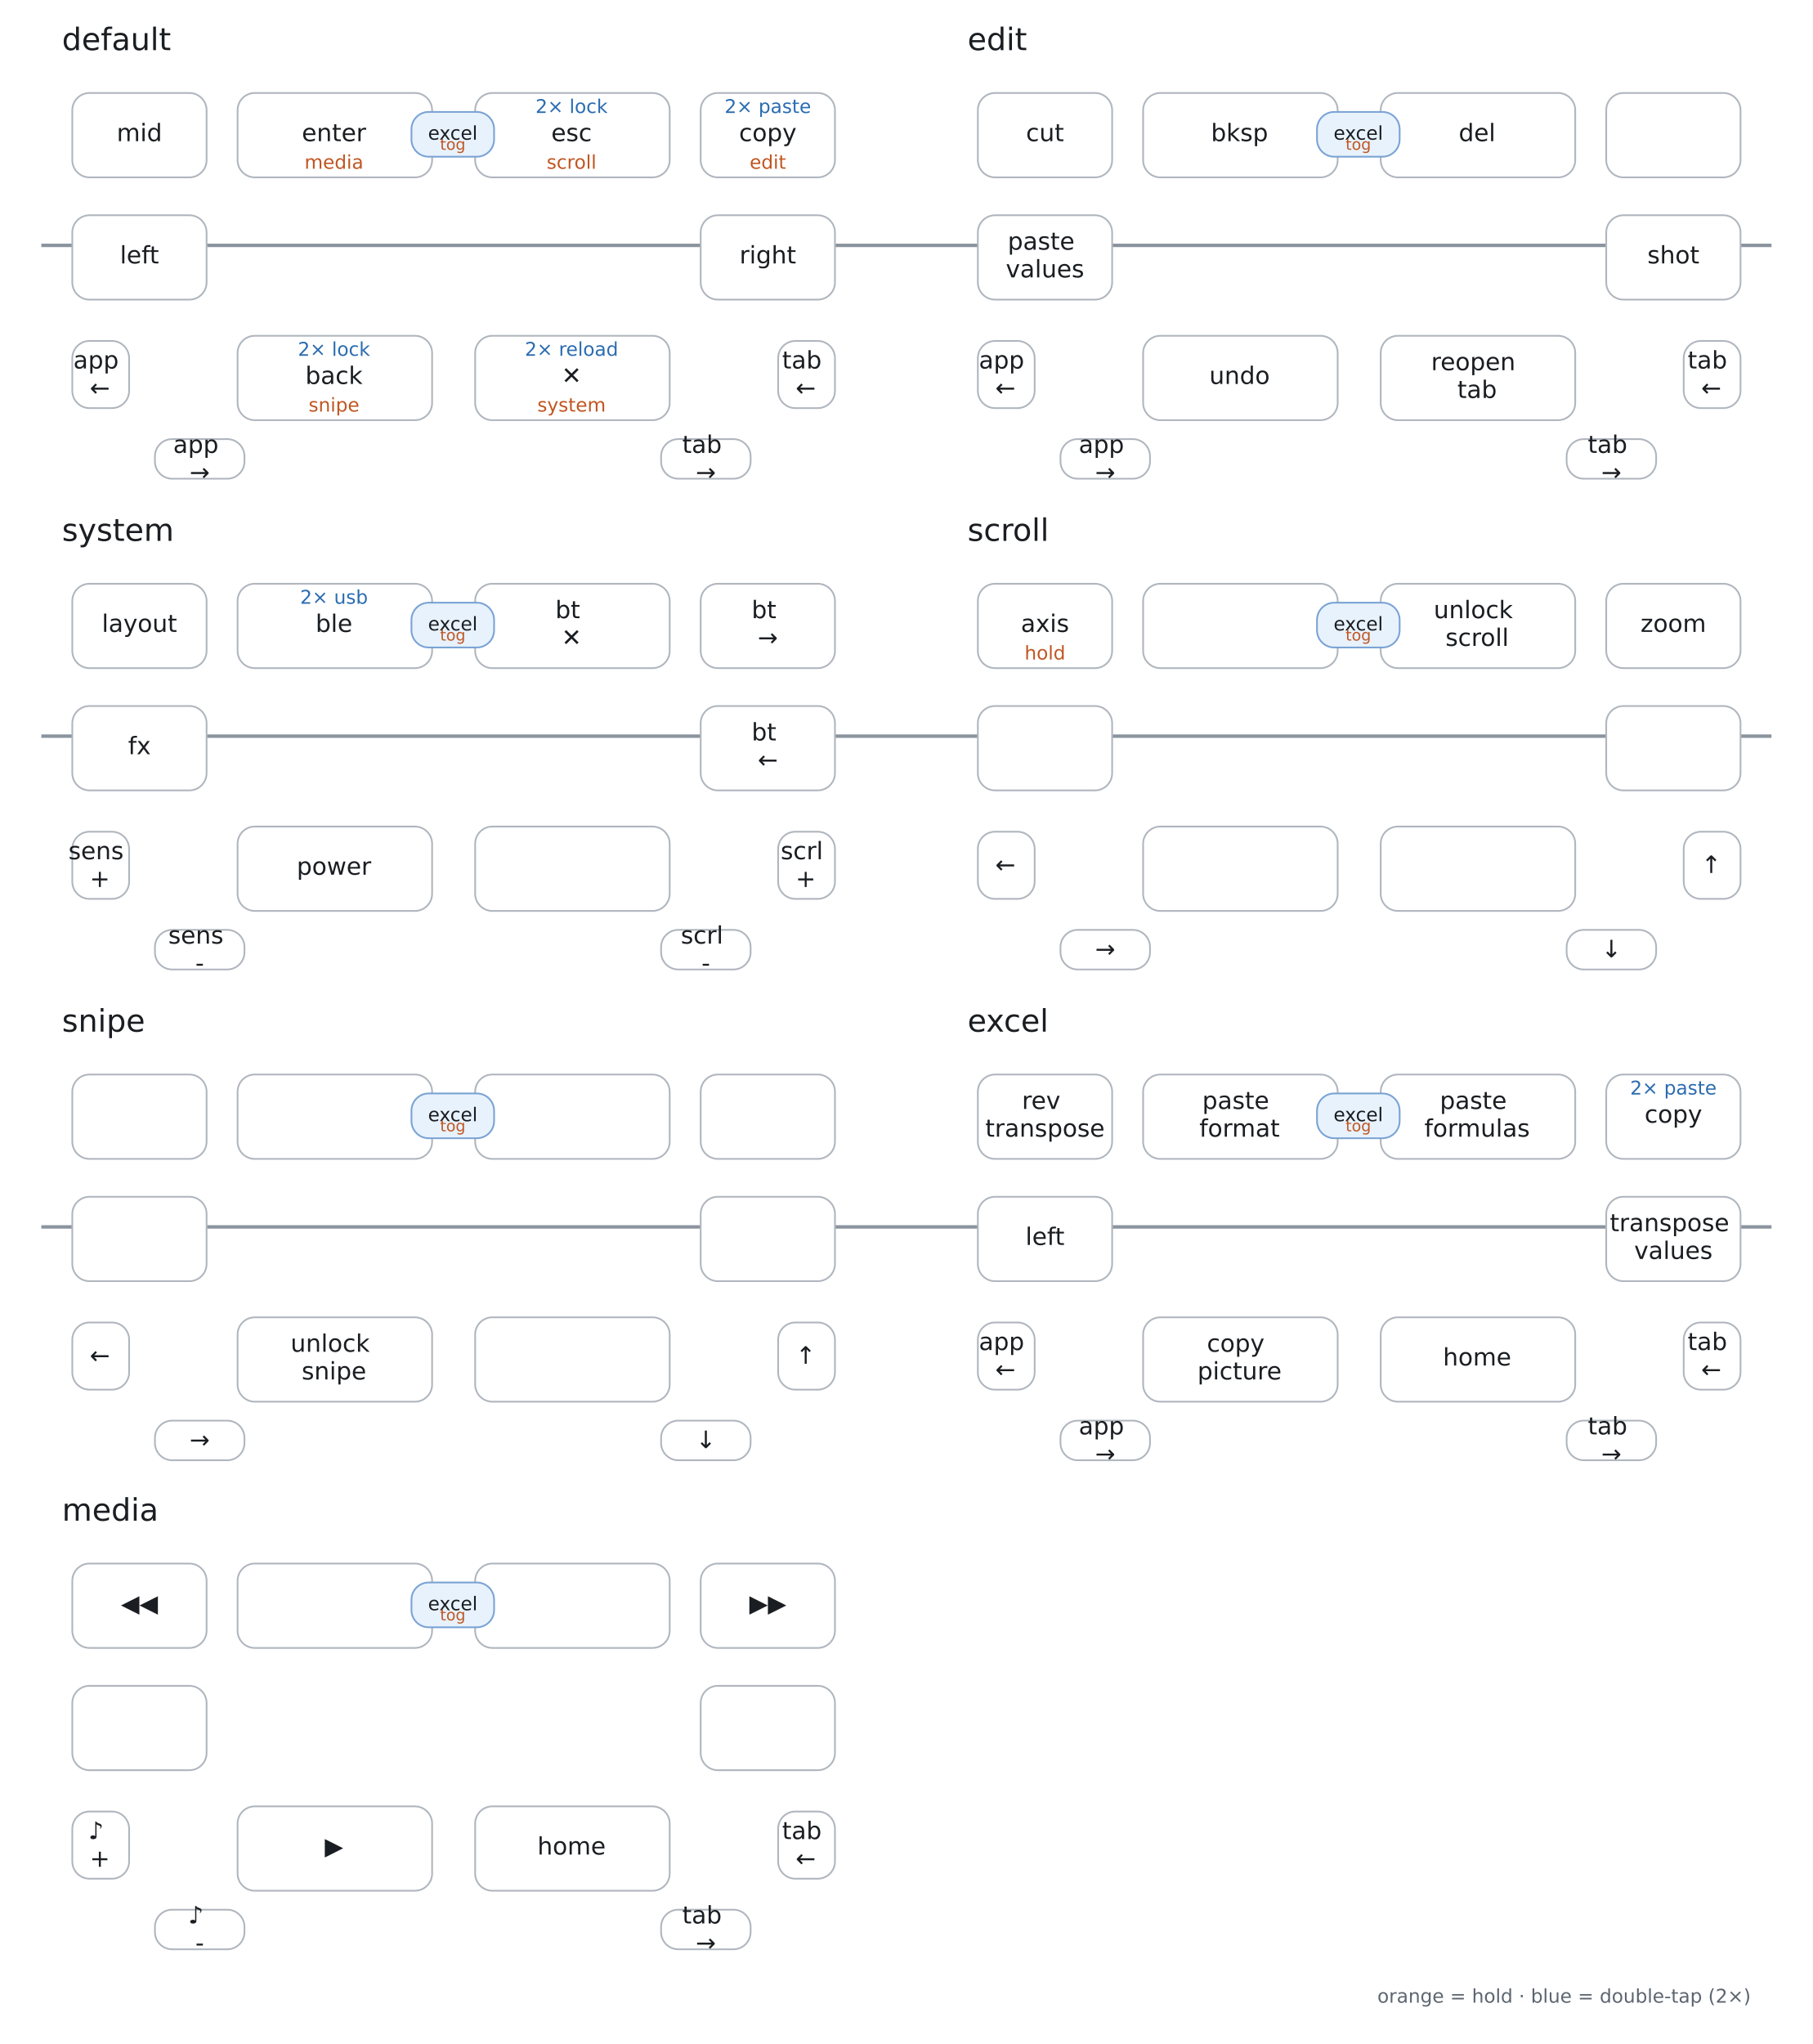
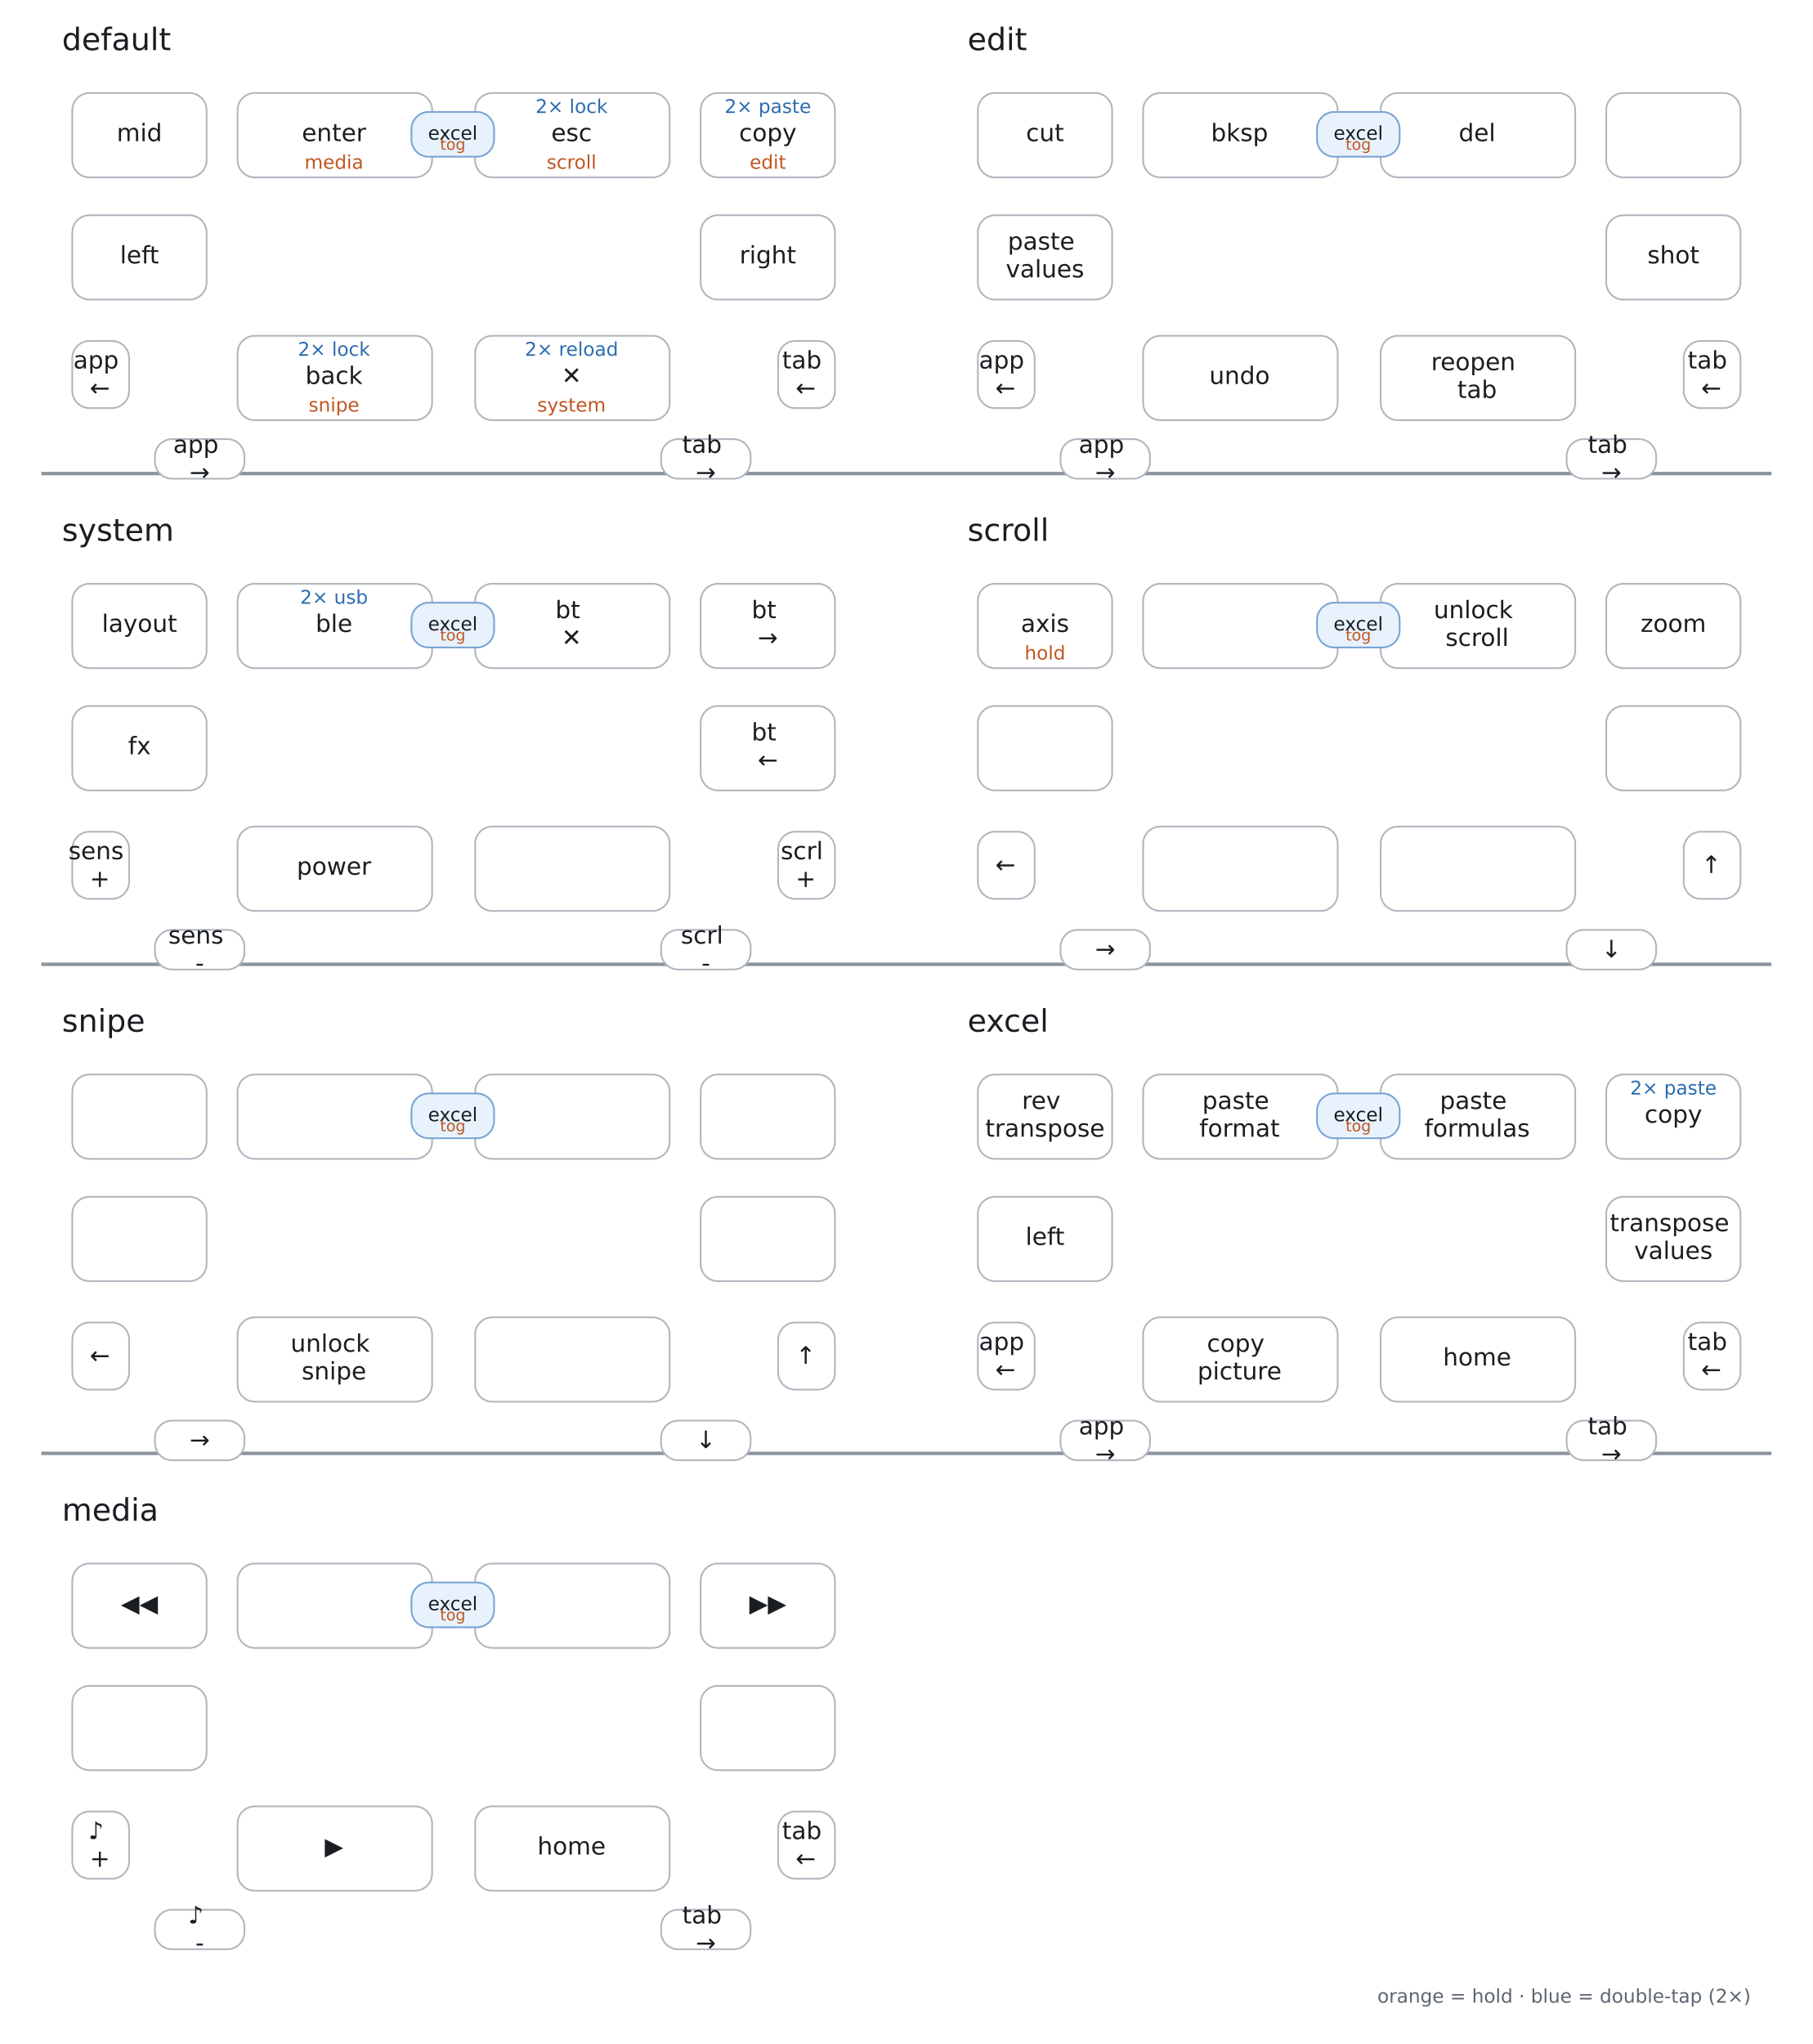
<svg xmlns="http://www.w3.org/2000/svg" width="1053" height="1187" viewBox="0 0 1053 1187" class="keymap">
  <rect id="page-bg" width="100%" height="100%" fill="#ffffff" />
-   <g id="layer-dividers" fill="none" stroke="#9aa3ad" stroke-width="2" stroke-linecap="butt">
-     <line class="layer-divider-h" x1="24.0" y1="142.5" x2="1029.0" y2="142.5" />
-     <line class="layer-divider-h" x1="24.0" y1="427.5" x2="1029.0" y2="427.5" />
-     <line class="layer-divider-h" x1="24.0" y1="712.5" x2="1029.0" y2="712.5" />
+   <g id="layer-dividers" fill="none" stroke="#8b949e" stroke-width="2" stroke-linecap="butt">
+     <line class="layer-divider-h" x1="24.0" y1="275.0" x2="1029.0" y2="275.0" />
+     <line class="layer-divider-h" x1="24.0" y1="560.0" x2="1029.0" y2="560.0" />
+     <line class="layer-divider-h" x1="24.0" y1="844.0" x2="1029.0" y2="844.0" />
  </g>
  <style>/* inherit to force styles through use tags */
svg path {
    fill: inherit;
}

/* font and background color specifications */
svg.keymap {
    font-family: SFMono-Regular,Consolas,Liberation Mono,Menlo,monospace;
    font-size: 14px;
    font-kerning: normal;
    text-rendering: optimizeLegibility;
    fill: #24292e;
}

/* default key styling */
rect.key {
    fill: #f6f8fa;
}

rect.key, rect.combo {
    stroke: #c9cccf;
    stroke-width: 1;
}

/* default key side styling, only used is draw_key_sides is set */
rect.side {
    filter: brightness(90%);
}

/* color accent for combo boxes */
rect.combo, rect.combo-separate {
    fill: #cdf;
}

/* color accent for held keys */
rect.held, rect.combo.held {
    fill: #fdd;
}

/* color accent for ghost (optional) keys */
rect.ghost, rect.combo.ghost {
    stroke-dasharray: 4, 4;
    stroke-width: 2;
}

text {
    text-anchor: middle;
    dominant-baseline: middle;
}

/* styling for layer labels */
text.label {
    font-weight: bold;
    text-anchor: start;
    stroke: white;
    stroke-width: 4;
    paint-order: stroke;
}

/* styling for optional footer */
text.footer {
    text-anchor: end;
    dominant-baseline: auto;
    stroke: white;
    stroke-width: 4;
    paint-order: stroke;
}

/* styling for combo tap, and key non-tap label text */
text.combo, text.hold, text.shifted, text.left, text.right, text.tl, text.tr, text.bl, text.br {
    font-size: 11px;
}

text.hold, text.bl, text.br {
    text-anchor: middle;
    dominant-baseline: auto;
}

text.shifted, text.tl, text.tr {
    text-anchor: middle;
    dominant-baseline: hanging;
}

text.left, text.tl, text.bl {
    text-anchor: start;
}

text.right, text.tr, text.br {
    text-anchor: end;
}

text.layer-activator {
    text-decoration: underline;
}

/* styling for hold/shifted label text in combo box */
text.combo.hold, text.combo.shifted, text.combo.left, text.combo.right {
    font-size: 8px;
}

/* lighter symbol for transparent keys */
text.trans {
    fill: #7b7e81;
}

/* styling for combo dendrons */
path.combo {
    stroke-width: 1;
    stroke: gray;
    fill: none;
}

/* Start Tabler Icons Cleanup */
/* cannot use height/width with glyphs */
.icon-tabler &gt; path {
    fill: inherit;
    stroke: inherit;
    stroke-width: 2;
}
/* hide tabler's default box */
.icon-tabler &gt; path[stroke="none"][fill="none"] {
    visibility: hidden;
}
/* End Tabler Icons Cleanup */

svg.keymap {
  font-family: "DejaVu Sans", "Segoe UI", sans-serif;
  font-size: 15px;
  font-weight: 400;
  fill: #1a1d21;
}
#layer-dividers line, line.layer-divider-h {
  stroke: #8b949e;
  stroke-width: 2;
}
rect.key {
  fill: #ffffff;
  stroke: #b0b6be;
  stroke-width: 1;
}
rect.combo, rect.combo-separate {
  fill: #e8f2fc;
  stroke: #7aa3d4;
  stroke-width: 1;
}
rect.held, rect.combo.held {
  fill: #ffe8c8;
  stroke: #c05621;
}
rect.ghost, rect.combo.ghost {
  stroke: #a0a6ad;
  stroke-dasharray: 5, 4;
  fill: #f4f5f6;
}
text.label {
  font-size: 18px;
  font-weight: 400 !important;
  letter-spacing: 0;
  stroke: #ffffff;
  stroke-width: 5;
  paint-order: stroke;
}
text.footer {
  font-size: 11px;
  font-weight: 400;
  fill: #5c6570;
  stroke: none;
}
text.key.tap {
  font-size: 14px;
  font-weight: 400;
}
text.hold, text.shifted, text.left, text.right, text.tl, text.tr, text.bl, text.br, text.combo {
  font-size: 11px;
  font-weight: 400;
}
text.hold {
  fill: #c05621;
}
text.shifted {
  fill: #2b6cb0;
}
text.combo.tap {
  font-size: 11px;
  font-weight: 400;
}
text.combo.hold, text.combo.shifted {
  font-size: 9px;
  font-weight: 400;
}
text.trans {
  fill: #c5c9ce;
}
path.combo {
  stroke: #2b6cb0;
  stroke-width: 1.5;
}
</style>
  <g transform="translate(36, 0)" class="layer-default">
    <text x="0" y="24" class="label" id="default">default</text>
    <g transform="translate(0, 48)">
      <g transform="translate(158, 30)" class="key keypos-0">
        <rect rx="10" ry="10" x="-56" y="-24" width="113" height="49" class="key" />
        <text x="0" y="0" class="key tap">enter</text>
        <text x="0" y="20" class="key hold">media</text>
      </g>
      <g transform="translate(296, 30)" class="key keypos-1">
        <rect rx="10" ry="10" x="-56" y="-24" width="113" height="49" class="key" />
        <text x="0" y="0" class="key tap">esc</text>
        <text x="0" y="20" class="key hold">scroll</text>
        <text x="0" y="-20" class="key shifted">2× lock</text>
      </g>
      <g transform="translate(45, 30)" class="key keypos-2">
        <rect rx="10" ry="10" x="-39" y="-24" width="78" height="49" class="key" />
        <text x="0" y="0" class="key tap">mid</text>
      </g>
      <g transform="translate(410, 30)" class="key keypos-3">
        <rect rx="10" ry="10" x="-39" y="-24" width="78" height="49" class="key" />
        <text x="0" y="0" class="key tap">copy</text>
        <text x="0" y="20" class="key hold">edit</text>
        <text x="0" y="-20" class="key shifted">2× paste</text>
      </g>
      <g transform="translate(45, 101)" class="key keypos-4">
        <rect rx="10" ry="10" x="-39" y="-24" width="78" height="49" class="key" />
        <text x="0" y="0" class="key tap">left</text>
      </g>
      <g transform="translate(410, 101)" class="key keypos-5">
        <rect rx="10" ry="10" x="-39" y="-24" width="78" height="49" class="key" />
        <text x="0" y="0" class="key tap">right</text>
      </g>
      <g transform="translate(158, 171)" class="key keypos-6">
        <rect rx="10" ry="10" x="-56" y="-24" width="113" height="49" class="key" />
        <text x="0" y="0" class="key tap">back</text>
        <text x="0" y="20" class="key hold">snipe</text>
        <text x="0" y="-20" class="key shifted">2× lock</text>
      </g>
      <g transform="translate(296, 171)" class="key keypos-7">
        <rect rx="10" ry="10" x="-56" y="-24" width="113" height="49" class="key" />
        <text x="0" y="0" class="key tap">✕</text>
        <text x="0" y="20" class="key hold">system</text>
        <text x="0" y="-20" class="key shifted">2× reload</text>
      </g>
      <g transform="translate(22, 170)" class="key keypos-8">
        <rect rx="10" ry="10" x="-16" y="-20" width="33" height="39" class="key" />
        <text x="0" y="0" class="key tap">
          <tspan x="0" dy="-0.57em">app</tspan>
          <tspan x="0" dy="1.15em">←</tspan>
        </text>
      </g>
      <g transform="translate(432, 170)" class="key keypos-9">
        <rect rx="10" ry="10" x="-16" y="-20" width="33" height="39" class="key" />
        <text x="0" y="0" class="key tap">
          <tspan x="0" dy="-0.57em">tab</tspan>
          <tspan x="0" dy="1.15em">←</tspan>
        </text>
      </g>
      <g transform="translate(80, 219)" class="key keypos-10">
        <rect rx="10" ry="10" x="-26" y="-12" width="52" height="23" class="key" />
        <text x="0" y="0" class="key tap">
          <tspan x="0" dy="-0.57em">app</tspan>
          <tspan x="0" dy="1.15em">→</tspan>
        </text>
      </g>
      <g transform="translate(374, 219)" class="key keypos-11">
        <rect rx="10" ry="10" x="-26" y="-12" width="52" height="23" class="key" />
        <text x="0" y="0" class="key tap">
          <tspan x="0" dy="-0.57em">tab</tspan>
          <tspan x="0" dy="1.15em">→</tspan>
        </text>
      </g>
      <g class="combo combopos-0">
        <rect rx="10" ry="10" x="203" y="17" width="48" height="26" class="combo" />
        <text x="227" y="30" class="combo tap">excel</text>
        <text x="227" y="39" class="combo hold">tog</text>
      </g>
    </g>
  </g>
  <g transform="translate(562, 0)" class="layer-edit">
    <text x="0" y="24" class="label" id="edit">edit</text>
    <g transform="translate(0, 48)">
      <g transform="translate(158, 30)" class="key keypos-0">
        <rect rx="10" ry="10" x="-56" y="-24" width="113" height="49" class="key" />
        <text x="0" y="0" class="key tap">bksp</text>
      </g>
      <g transform="translate(296, 30)" class="key keypos-1">
        <rect rx="10" ry="10" x="-56" y="-24" width="113" height="49" class="key" />
        <text x="0" y="0" class="key tap">del</text>
      </g>
      <g transform="translate(45, 30)" class="key keypos-2">
        <rect rx="10" ry="10" x="-39" y="-24" width="78" height="49" class="key" />
        <text x="0" y="0" class="key tap">cut</text>
      </g>
      <g transform="translate(410, 30)" class="key keypos-3">
        <rect rx="10" ry="10" x="-39" y="-24" width="78" height="49" class="key" />
      </g>
      <g transform="translate(45, 101)" class="key keypos-4">
        <rect rx="10" ry="10" x="-39" y="-24" width="78" height="49" class="key" />
        <text x="0" y="0" class="key tap">
          <tspan x="0" dy="-0.57em">paste</tspan>
          <tspan x="0" dy="1.15em">values</tspan>
        </text>
      </g>
      <g transform="translate(410, 101)" class="key keypos-5">
        <rect rx="10" ry="10" x="-39" y="-24" width="78" height="49" class="key" />
        <text x="0" y="0" class="key tap">shot</text>
      </g>
      <g transform="translate(158, 171)" class="key keypos-6">
        <rect rx="10" ry="10" x="-56" y="-24" width="113" height="49" class="key" />
        <text x="0" y="0" class="key tap">undo</text>
      </g>
      <g transform="translate(296, 171)" class="key keypos-7">
        <rect rx="10" ry="10" x="-56" y="-24" width="113" height="49" class="key" />
        <text x="0" y="0" class="key tap">
          <tspan x="0" dy="-0.57em">reopen</tspan>
          <tspan x="0" dy="1.15em">tab</tspan>
        </text>
      </g>
      <g transform="translate(22, 170)" class="key keypos-8">
        <rect rx="10" ry="10" x="-16" y="-20" width="33" height="39" class="key" />
        <text x="0" y="0" class="key tap">
          <tspan x="0" dy="-0.57em">app</tspan>
          <tspan x="0" dy="1.15em">←</tspan>
        </text>
      </g>
      <g transform="translate(432, 170)" class="key keypos-9">
        <rect rx="10" ry="10" x="-16" y="-20" width="33" height="39" class="key" />
        <text x="0" y="0" class="key tap">
          <tspan x="0" dy="-0.57em">tab</tspan>
          <tspan x="0" dy="1.15em">←</tspan>
        </text>
      </g>
      <g transform="translate(80, 219)" class="key keypos-10">
        <rect rx="10" ry="10" x="-26" y="-12" width="52" height="23" class="key" />
        <text x="0" y="0" class="key tap">
          <tspan x="0" dy="-0.57em">app</tspan>
          <tspan x="0" dy="1.15em">→</tspan>
        </text>
      </g>
      <g transform="translate(374, 219)" class="key keypos-11">
        <rect rx="10" ry="10" x="-26" y="-12" width="52" height="23" class="key" />
        <text x="0" y="0" class="key tap">
          <tspan x="0" dy="-0.57em">tab</tspan>
          <tspan x="0" dy="1.15em">→</tspan>
        </text>
      </g>
      <g class="combo combopos-0">
        <rect rx="10" ry="10" x="203" y="17" width="48" height="26" class="combo" />
        <text x="227" y="30" class="combo tap">excel</text>
        <text x="227" y="39" class="combo hold">tog</text>
      </g>
    </g>
  </g>
  <g transform="translate(36, 285)" class="layer-system">
    <text x="0" y="24" class="label" id="system">system</text>
    <g transform="translate(0, 48)">
      <g transform="translate(158, 30)" class="key keypos-0">
        <rect rx="10" ry="10" x="-56" y="-24" width="113" height="49" class="key" />
        <text x="0" y="0" class="key tap">ble</text>
        <text x="0" y="-20" class="key shifted">2× usb</text>
      </g>
      <g transform="translate(296, 30)" class="key keypos-1">
        <rect rx="10" ry="10" x="-56" y="-24" width="113" height="49" class="key" />
        <text x="0" y="0" class="key tap">
          <tspan x="0" dy="-0.57em">bt</tspan>
          <tspan x="0" dy="1.15em">✕</tspan>
        </text>
      </g>
      <g transform="translate(45, 30)" class="key keypos-2">
        <rect rx="10" ry="10" x="-39" y="-24" width="78" height="49" class="key" />
        <text x="0" y="0" class="key tap">layout</text>
      </g>
      <g transform="translate(410, 30)" class="key keypos-3">
        <rect rx="10" ry="10" x="-39" y="-24" width="78" height="49" class="key" />
        <text x="0" y="0" class="key tap">
          <tspan x="0" dy="-0.57em">bt</tspan>
          <tspan x="0" dy="1.15em">→</tspan>
        </text>
      </g>
      <g transform="translate(45, 101)" class="key keypos-4">
        <rect rx="10" ry="10" x="-39" y="-24" width="78" height="49" class="key" />
        <text x="0" y="0" class="key tap">fx</text>
      </g>
      <g transform="translate(410, 101)" class="key keypos-5">
        <rect rx="10" ry="10" x="-39" y="-24" width="78" height="49" class="key" />
        <text x="0" y="0" class="key tap">
          <tspan x="0" dy="-0.57em">bt</tspan>
          <tspan x="0" dy="1.15em">←</tspan>
        </text>
      </g>
      <g transform="translate(158, 171)" class="key keypos-6">
        <rect rx="10" ry="10" x="-56" y="-24" width="113" height="49" class="key" />
        <text x="0" y="0" class="key tap">power</text>
      </g>
      <g transform="translate(296, 171)" class="key keypos-7">
        <rect rx="10" ry="10" x="-56" y="-24" width="113" height="49" class="key" />
      </g>
      <g transform="translate(22, 170)" class="key keypos-8">
        <rect rx="10" ry="10" x="-16" y="-20" width="33" height="39" class="key" />
        <text x="0" y="0" class="key tap">
          <tspan x="0" dy="-0.57em">sens</tspan>
          <tspan x="0" dy="1.15em">+</tspan>
        </text>
      </g>
      <g transform="translate(432, 170)" class="key keypos-9">
        <rect rx="10" ry="10" x="-16" y="-20" width="33" height="39" class="key" />
        <text x="0" y="0" class="key tap">
          <tspan x="0" dy="-0.57em">scrl</tspan>
          <tspan x="0" dy="1.15em">+</tspan>
        </text>
      </g>
      <g transform="translate(80, 219)" class="key keypos-10">
        <rect rx="10" ry="10" x="-26" y="-12" width="52" height="23" class="key" />
        <text x="0" y="0" class="key tap">
          <tspan x="0" dy="-0.57em">sens</tspan>
          <tspan x="0" dy="1.15em">-</tspan>
        </text>
      </g>
      <g transform="translate(374, 219)" class="key keypos-11">
        <rect rx="10" ry="10" x="-26" y="-12" width="52" height="23" class="key" />
        <text x="0" y="0" class="key tap">
          <tspan x="0" dy="-0.57em">scrl</tspan>
          <tspan x="0" dy="1.15em">-</tspan>
        </text>
      </g>
      <g class="combo combopos-0">
        <rect rx="10" ry="10" x="203" y="17" width="48" height="26" class="combo" />
        <text x="227" y="30" class="combo tap">excel</text>
        <text x="227" y="39" class="combo hold">tog</text>
      </g>
    </g>
  </g>
  <g transform="translate(562, 285)" class="layer-scroll">
    <text x="0" y="24" class="label" id="scroll">scroll</text>
    <g transform="translate(0, 48)">
      <g transform="translate(158, 30)" class="key keypos-0">
        <rect rx="10" ry="10" x="-56" y="-24" width="113" height="49" class="key" />
      </g>
      <g transform="translate(296, 30)" class="key keypos-1">
        <rect rx="10" ry="10" x="-56" y="-24" width="113" height="49" class="key" />
        <text x="0" y="0" class="key tap">
          <tspan x="0" dy="-0.57em">unlock</tspan>
          <tspan x="0" dy="1.15em">scroll</tspan>
        </text>
      </g>
      <g transform="translate(45, 30)" class="key keypos-2">
        <rect rx="10" ry="10" x="-39" y="-24" width="78" height="49" class="key" />
        <text x="0" y="0" class="key tap">axis</text>
        <text x="0" y="20" class="key hold">hold</text>
      </g>
      <g transform="translate(410, 30)" class="key keypos-3">
        <rect rx="10" ry="10" x="-39" y="-24" width="78" height="49" class="key" />
        <text x="0" y="0" class="key tap">zoom</text>
      </g>
      <g transform="translate(45, 101)" class="key keypos-4">
        <rect rx="10" ry="10" x="-39" y="-24" width="78" height="49" class="key" />
      </g>
      <g transform="translate(410, 101)" class="key keypos-5">
        <rect rx="10" ry="10" x="-39" y="-24" width="78" height="49" class="key" />
      </g>
      <g transform="translate(158, 171)" class="key keypos-6">
        <rect rx="10" ry="10" x="-56" y="-24" width="113" height="49" class="key" />
      </g>
      <g transform="translate(296, 171)" class="key keypos-7">
        <rect rx="10" ry="10" x="-56" y="-24" width="113" height="49" class="key" />
      </g>
      <g transform="translate(22, 170)" class="key keypos-8">
        <rect rx="10" ry="10" x="-16" y="-20" width="33" height="39" class="key" />
        <text x="0" y="0" class="key tap">←</text>
      </g>
      <g transform="translate(432, 170)" class="key keypos-9">
        <rect rx="10" ry="10" x="-16" y="-20" width="33" height="39" class="key" />
        <text x="0" y="0" class="key tap">↑</text>
      </g>
      <g transform="translate(80, 219)" class="key keypos-10">
        <rect rx="10" ry="10" x="-26" y="-12" width="52" height="23" class="key" />
        <text x="0" y="0" class="key tap">→</text>
      </g>
      <g transform="translate(374, 219)" class="key keypos-11">
        <rect rx="10" ry="10" x="-26" y="-12" width="52" height="23" class="key" />
        <text x="0" y="0" class="key tap">↓</text>
      </g>
      <g class="combo combopos-0">
        <rect rx="10" ry="10" x="203" y="17" width="48" height="26" class="combo" />
        <text x="227" y="30" class="combo tap">excel</text>
        <text x="227" y="39" class="combo hold">tog</text>
      </g>
    </g>
  </g>
  <g transform="translate(36, 570)" class="layer-snipe">
    <text x="0" y="24" class="label" id="snipe">snipe</text>
    <g transform="translate(0, 48)">
      <g transform="translate(158, 30)" class="key keypos-0">
        <rect rx="10" ry="10" x="-56" y="-24" width="113" height="49" class="key" />
      </g>
      <g transform="translate(296, 30)" class="key keypos-1">
        <rect rx="10" ry="10" x="-56" y="-24" width="113" height="49" class="key" />
      </g>
      <g transform="translate(45, 30)" class="key keypos-2">
        <rect rx="10" ry="10" x="-39" y="-24" width="78" height="49" class="key" />
      </g>
      <g transform="translate(410, 30)" class="key keypos-3">
        <rect rx="10" ry="10" x="-39" y="-24" width="78" height="49" class="key" />
      </g>
      <g transform="translate(45, 101)" class="key keypos-4">
        <rect rx="10" ry="10" x="-39" y="-24" width="78" height="49" class="key" />
      </g>
      <g transform="translate(410, 101)" class="key keypos-5">
        <rect rx="10" ry="10" x="-39" y="-24" width="78" height="49" class="key" />
      </g>
      <g transform="translate(158, 171)" class="key keypos-6">
        <rect rx="10" ry="10" x="-56" y="-24" width="113" height="49" class="key" />
        <text x="0" y="0" class="key tap">
          <tspan x="0" dy="-0.57em">unlock</tspan>
          <tspan x="0" dy="1.15em">snipe</tspan>
        </text>
      </g>
      <g transform="translate(296, 171)" class="key keypos-7">
        <rect rx="10" ry="10" x="-56" y="-24" width="113" height="49" class="key" />
      </g>
      <g transform="translate(22, 170)" class="key keypos-8">
        <rect rx="10" ry="10" x="-16" y="-20" width="33" height="39" class="key" />
        <text x="0" y="0" class="key tap">←</text>
      </g>
      <g transform="translate(432, 170)" class="key keypos-9">
        <rect rx="10" ry="10" x="-16" y="-20" width="33" height="39" class="key" />
        <text x="0" y="0" class="key tap">↑</text>
      </g>
      <g transform="translate(80, 219)" class="key keypos-10">
        <rect rx="10" ry="10" x="-26" y="-12" width="52" height="23" class="key" />
        <text x="0" y="0" class="key tap">→</text>
      </g>
      <g transform="translate(374, 219)" class="key keypos-11">
        <rect rx="10" ry="10" x="-26" y="-12" width="52" height="23" class="key" />
        <text x="0" y="0" class="key tap">↓</text>
      </g>
      <g class="combo combopos-0">
        <rect rx="10" ry="10" x="203" y="17" width="48" height="26" class="combo" />
        <text x="227" y="30" class="combo tap">excel</text>
        <text x="227" y="39" class="combo hold">tog</text>
      </g>
    </g>
  </g>
  <g transform="translate(562, 570)" class="layer-excel">
    <text x="0" y="24" class="label" id="excel">excel</text>
    <g transform="translate(0, 48)">
      <g transform="translate(158, 30)" class="key keypos-0">
        <rect rx="10" ry="10" x="-56" y="-24" width="113" height="49" class="key" />
        <text x="0" y="0" class="key tap">
          <tspan x="0" dy="-0.57em">paste</tspan>
          <tspan x="0" dy="1.15em">format</tspan>
        </text>
      </g>
      <g transform="translate(296, 30)" class="key keypos-1">
        <rect rx="10" ry="10" x="-56" y="-24" width="113" height="49" class="key" />
        <text x="0" y="0" class="key tap">
          <tspan x="0" dy="-0.57em">paste</tspan>
          <tspan x="0" dy="1.15em">formulas</tspan>
        </text>
      </g>
      <g transform="translate(45, 30)" class="key keypos-2">
        <rect rx="10" ry="10" x="-39" y="-24" width="78" height="49" class="key" />
        <text x="0" y="0" class="key tap">
          <tspan x="0" dy="-0.57em">rev</tspan>
          <tspan x="0" dy="1.15em">transpose</tspan>
        </text>
      </g>
      <g transform="translate(410, 30)" class="key keypos-3">
        <rect rx="10" ry="10" x="-39" y="-24" width="78" height="49" class="key" />
        <text x="0" y="0" class="key tap">copy</text>
        <text x="0" y="-20" class="key shifted">2× paste</text>
      </g>
      <g transform="translate(45, 101)" class="key keypos-4">
        <rect rx="10" ry="10" x="-39" y="-24" width="78" height="49" class="key" />
        <text x="0" y="0" class="key tap">left</text>
      </g>
      <g transform="translate(410, 101)" class="key keypos-5">
        <rect rx="10" ry="10" x="-39" y="-24" width="78" height="49" class="key" />
        <text x="0" y="0" class="key tap">
          <tspan x="0" dy="-0.57em">transpose</tspan>
          <tspan x="0" dy="1.15em">values</tspan>
        </text>
      </g>
      <g transform="translate(158, 171)" class="key keypos-6">
        <rect rx="10" ry="10" x="-56" y="-24" width="113" height="49" class="key" />
        <text x="0" y="0" class="key tap">
          <tspan x="0" dy="-0.57em">copy</tspan>
          <tspan x="0" dy="1.15em">picture</tspan>
        </text>
      </g>
      <g transform="translate(296, 171)" class="key keypos-7">
        <rect rx="10" ry="10" x="-56" y="-24" width="113" height="49" class="key" />
        <text x="0" y="0" class="key tap">home</text>
      </g>
      <g transform="translate(22, 170)" class="key keypos-8">
        <rect rx="10" ry="10" x="-16" y="-20" width="33" height="39" class="key" />
        <text x="0" y="0" class="key tap">
          <tspan x="0" dy="-0.57em">app</tspan>
          <tspan x="0" dy="1.15em">←</tspan>
        </text>
      </g>
      <g transform="translate(432, 170)" class="key keypos-9">
        <rect rx="10" ry="10" x="-16" y="-20" width="33" height="39" class="key" />
        <text x="0" y="0" class="key tap">
          <tspan x="0" dy="-0.57em">tab</tspan>
          <tspan x="0" dy="1.15em">←</tspan>
        </text>
      </g>
      <g transform="translate(80, 219)" class="key keypos-10">
        <rect rx="10" ry="10" x="-26" y="-12" width="52" height="23" class="key" />
        <text x="0" y="0" class="key tap">
          <tspan x="0" dy="-0.57em">app</tspan>
          <tspan x="0" dy="1.15em">→</tspan>
        </text>
      </g>
      <g transform="translate(374, 219)" class="key keypos-11">
        <rect rx="10" ry="10" x="-26" y="-12" width="52" height="23" class="key" />
        <text x="0" y="0" class="key tap">
          <tspan x="0" dy="-0.57em">tab</tspan>
          <tspan x="0" dy="1.15em">→</tspan>
        </text>
      </g>
      <g class="combo combopos-0">
        <rect rx="10" ry="10" x="203" y="17" width="48" height="26" class="combo" />
        <text x="227" y="30" class="combo tap">excel</text>
        <text x="227" y="39" class="combo hold">tog</text>
      </g>
    </g>
  </g>
  <g transform="translate(36, 854)" class="layer-media">
    <text x="0" y="24" class="label" id="media">media</text>
    <g transform="translate(0, 48)">
      <g transform="translate(158, 30)" class="key keypos-0">
        <rect rx="10" ry="10" x="-56" y="-24" width="113" height="49" class="key" />
      </g>
      <g transform="translate(296, 30)" class="key keypos-1">
        <rect rx="10" ry="10" x="-56" y="-24" width="113" height="49" class="key" />
      </g>
      <g transform="translate(45, 30)" class="key keypos-2">
        <rect rx="10" ry="10" x="-39" y="-24" width="78" height="49" class="key" />
        <text x="0" y="0" class="key tap">◀◀</text>
      </g>
      <g transform="translate(410, 30)" class="key keypos-3">
        <rect rx="10" ry="10" x="-39" y="-24" width="78" height="49" class="key" />
        <text x="0" y="0" class="key tap">▶▶</text>
      </g>
      <g transform="translate(45, 101)" class="key keypos-4">
        <rect rx="10" ry="10" x="-39" y="-24" width="78" height="49" class="key" />
      </g>
      <g transform="translate(410, 101)" class="key keypos-5">
        <rect rx="10" ry="10" x="-39" y="-24" width="78" height="49" class="key" />
      </g>
      <g transform="translate(158, 171)" class="key keypos-6">
        <rect rx="10" ry="10" x="-56" y="-24" width="113" height="49" class="key" />
        <text x="0" y="0" class="key tap">▶</text>
      </g>
      <g transform="translate(296, 171)" class="key keypos-7">
        <rect rx="10" ry="10" x="-56" y="-24" width="113" height="49" class="key" />
        <text x="0" y="0" class="key tap">home</text>
      </g>
      <g transform="translate(22, 170)" class="key keypos-8">
        <rect rx="10" ry="10" x="-16" y="-20" width="33" height="39" class="key" />
        <text x="0" y="0" class="key tap">
          <tspan x="0" dy="-0.57em">♪</tspan>
          <tspan x="0" dy="1.15em">+</tspan>
        </text>
      </g>
      <g transform="translate(432, 170)" class="key keypos-9">
        <rect rx="10" ry="10" x="-16" y="-20" width="33" height="39" class="key" />
        <text x="0" y="0" class="key tap">
          <tspan x="0" dy="-0.57em">tab</tspan>
          <tspan x="0" dy="1.15em">←</tspan>
        </text>
      </g>
      <g transform="translate(80, 219)" class="key keypos-10">
        <rect rx="10" ry="10" x="-26" y="-12" width="52" height="23" class="key" />
        <text x="0" y="0" class="key tap">
          <tspan x="0" dy="-0.57em">♪</tspan>
          <tspan x="0" dy="1.15em">-</tspan>
        </text>
      </g>
      <g transform="translate(374, 219)" class="key keypos-11">
        <rect rx="10" ry="10" x="-26" y="-12" width="52" height="23" class="key" />
        <text x="0" y="0" class="key tap">
          <tspan x="0" dy="-0.57em">tab</tspan>
          <tspan x="0" dy="1.15em">→</tspan>
        </text>
      </g>
      <g class="combo combopos-0">
        <rect rx="10" ry="10" x="203" y="17" width="48" height="26" class="combo" />
        <text x="227" y="30" class="combo tap">excel</text>
        <text x="227" y="39" class="combo hold">tog</text>
      </g>
    </g>
  </g>
  <text x="1017.0" y="1163.0" class="footer">orange = hold · blue = double-tap (2×)</text>
</svg>
